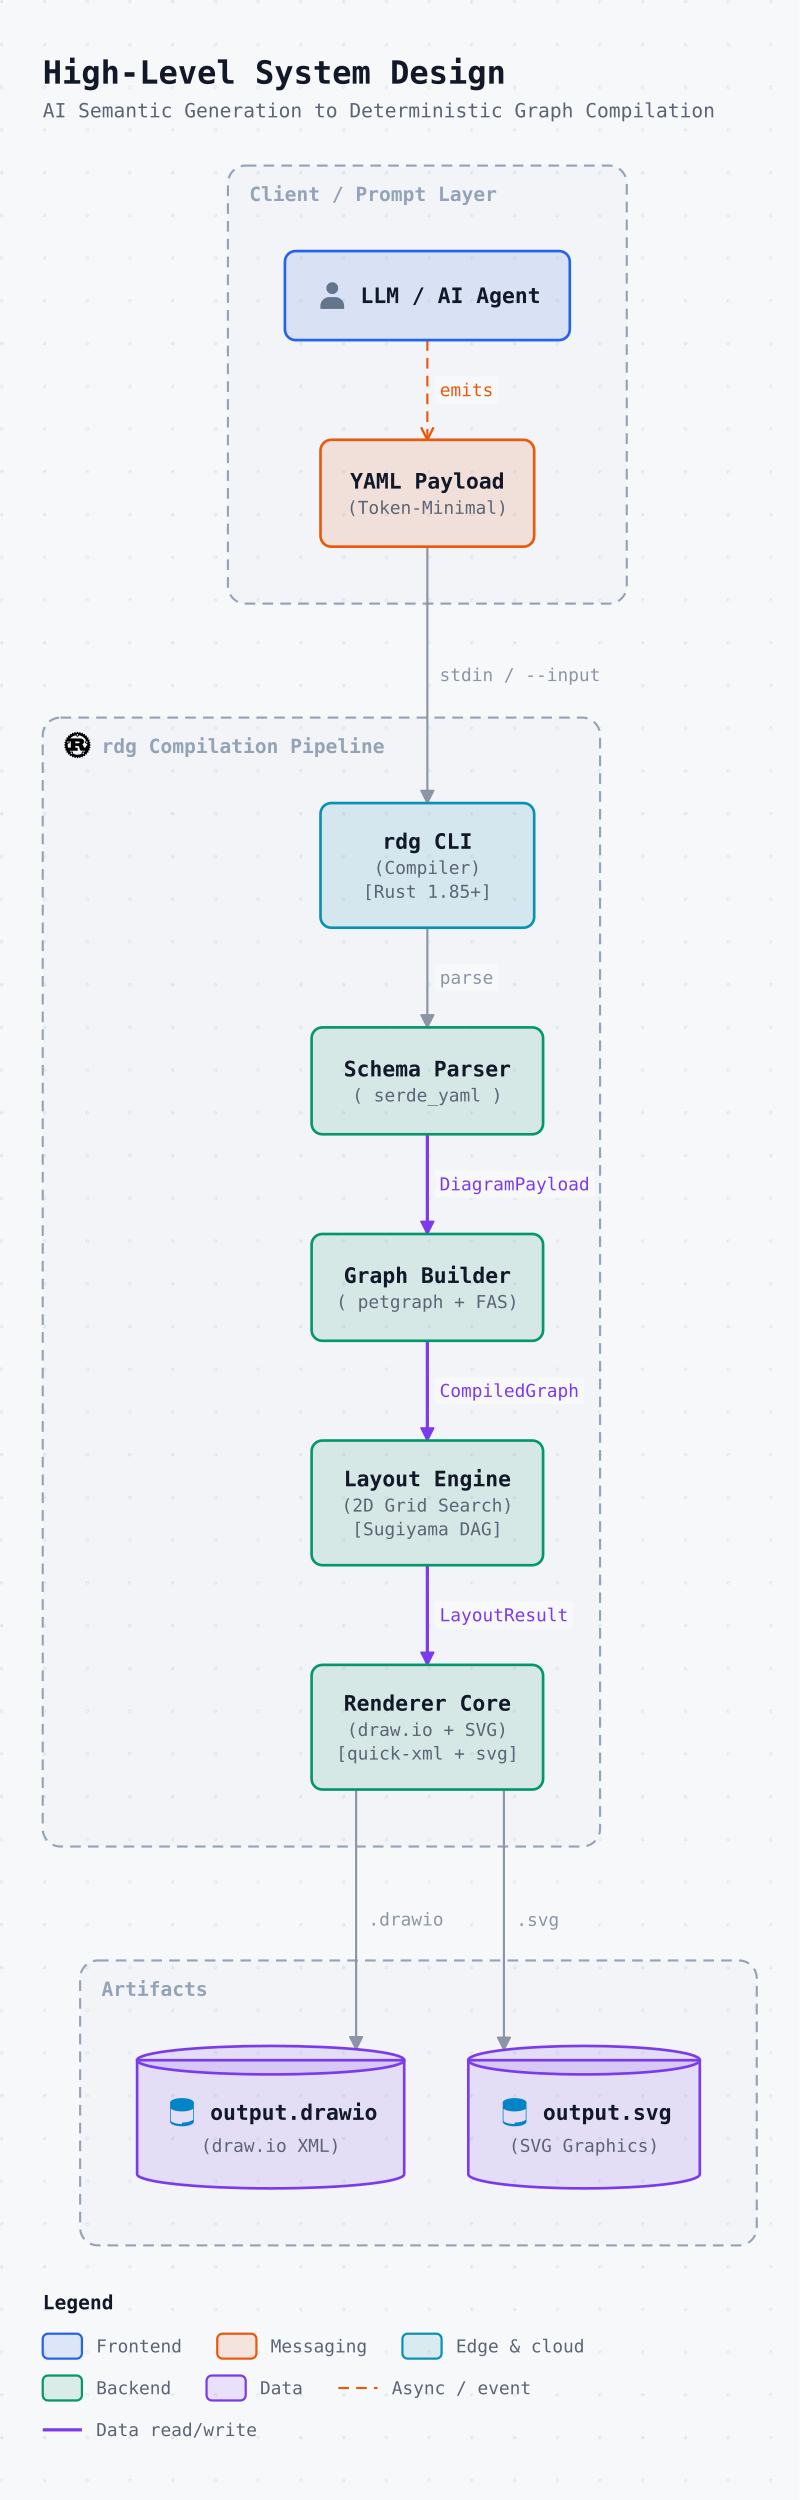
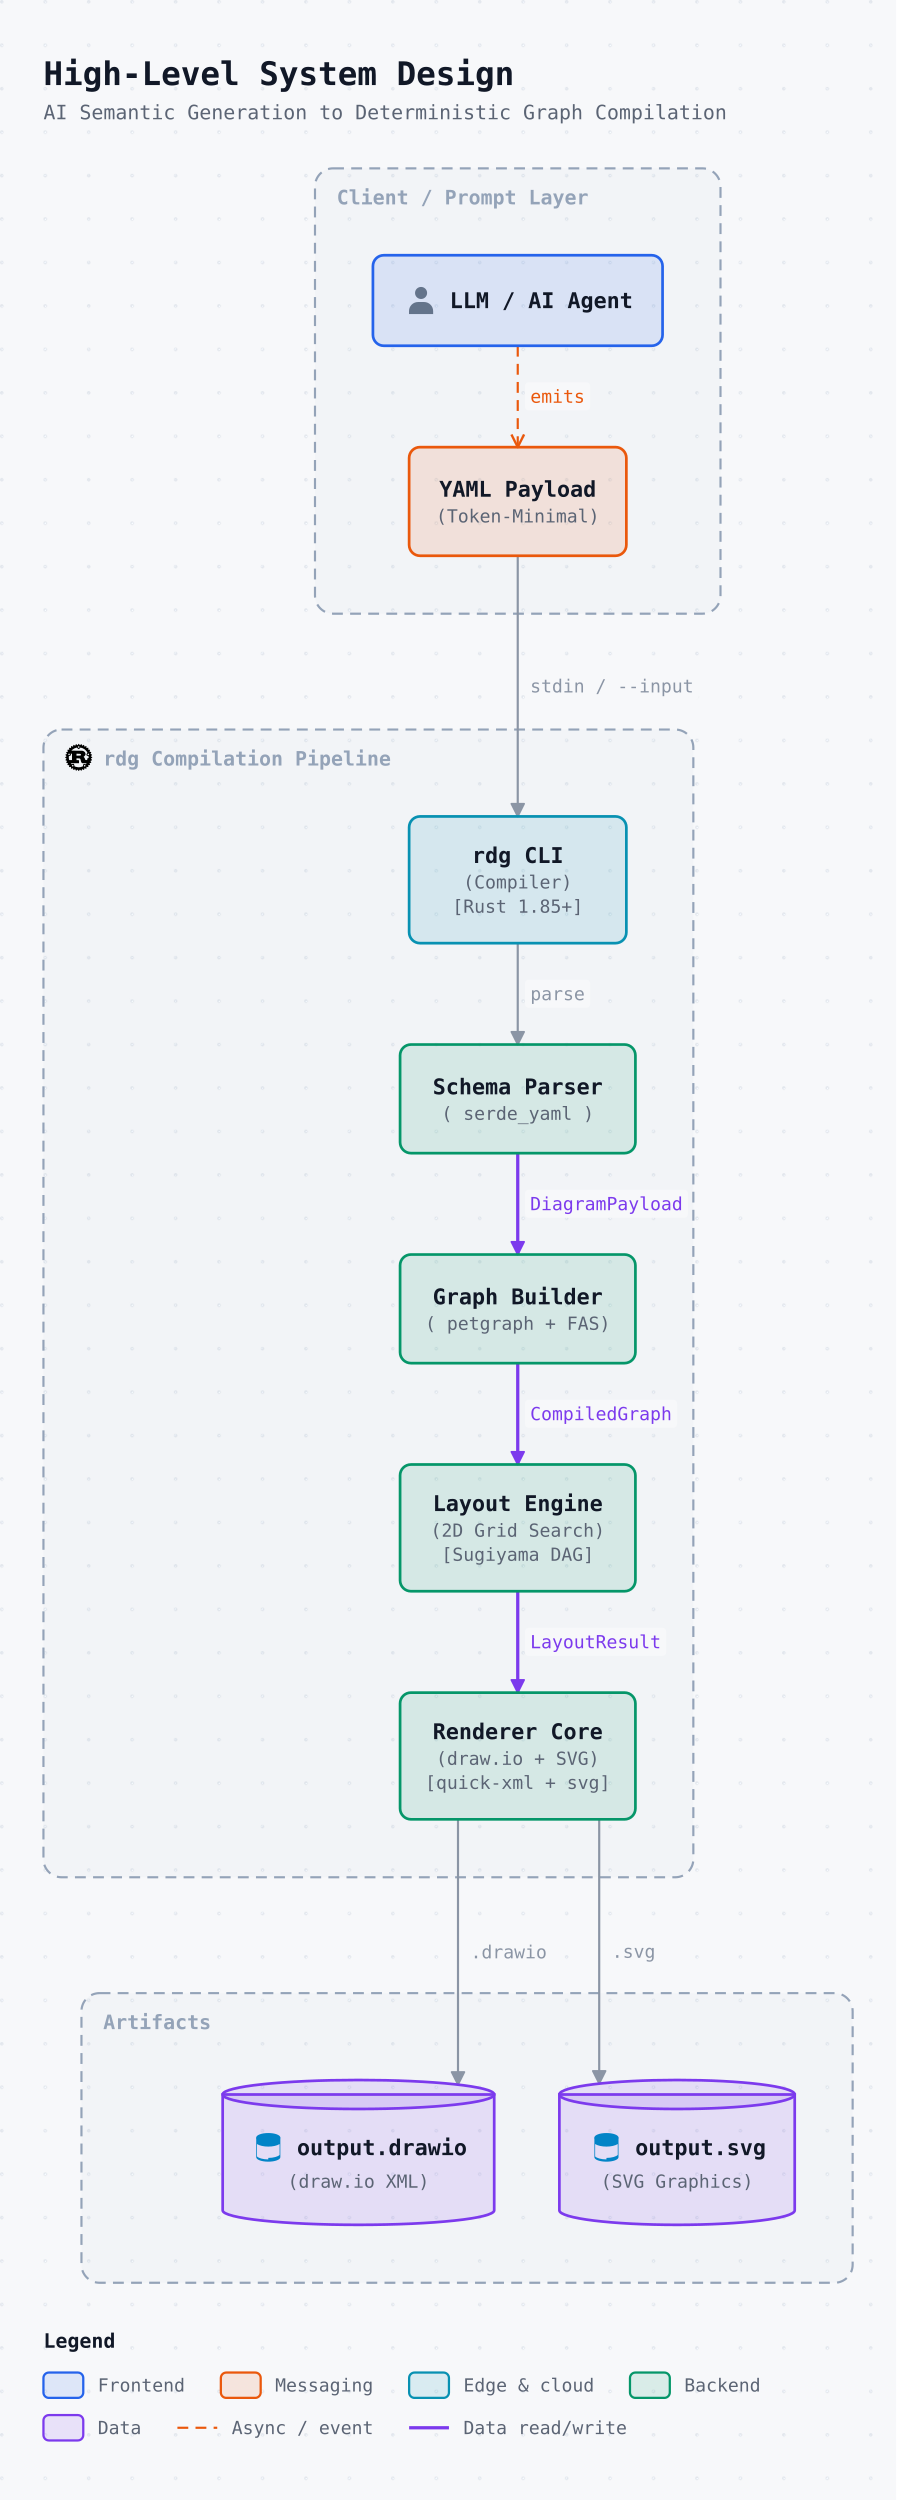
- <svg xmlns="http://www.w3.org/2000/svg" version="1.1" width="449" height="1404" viewBox="0 0 449 1404" font-family="JetBrains Mono, ui-monospace, SFMono-Regular, Menlo, Consolas, monospace">
+ <svg xmlns="http://www.w3.org/2000/svg" version="1.1" width="495" height="1381" viewBox="0 0 495 1381" font-family="JetBrains Mono, ui-monospace, SFMono-Regular, Menlo, Consolas, monospace">
  <defs>
    <pattern id="canvas-grid" width="24" height="24" patternUnits="userSpaceOnUse">
      <circle cx="1" cy="1" r="1" fill="#e3e7ed" />
    </pattern>
    <marker id="marker-arrow-2" viewBox="-1 -1 9 9" refX="7" refY="3.5" markerWidth="9" markerHeight="9" markerUnits="userSpaceOnUse" orient="auto-start-reverse">
      <path d="M0 0 L7 3.5 L0 7 Z" fill="#7c3aed" stroke="#7c3aed" stroke-width="1" stroke-linejoin="round" />
    </marker>
    <marker id="marker-arrow-1" viewBox="-1 -1 9 9" refX="7" refY="3.5" markerWidth="9" markerHeight="9" markerUnits="userSpaceOnUse" orient="auto-start-reverse">
      <path d="M0 0 L7 3.5 L0 7 Z" fill="#8b95a5" stroke="#8b95a5" stroke-width="1" stroke-linejoin="round" />
    </marker>
    <marker id="marker-open-0" viewBox="-1 -1 9 9" refX="7" refY="3.5" markerWidth="9" markerHeight="9" markerUnits="userSpaceOnUse" orient="auto-start-reverse">
      <path d="M0 0 L7 3.5 L0 7" fill="none" stroke="#ea580c" stroke-width="1.3" stroke-linejoin="round" />
    </marker>
  </defs>
  <rect width="100%" height="100%" fill="#f7f8fa" />
  <rect width="100%" height="100%" fill="url(#canvas-grid)" />
  <text x="24.0" y="47.0" text-anchor="start" font-size="18" font-weight="bold" fill="#111827">High-Level System Design</text>
  <text x="24.0" y="65.9" text-anchor="start" font-size="11" fill="#5b6474">AI Semantic Generation to Deterministic Graph Compilation</text>
-   <rect x="128.0" y="93.0" width="224.0" height="246.0" rx="10.0" fill="#94a3b8" fill-opacity="0.050" stroke="#94a3b8" stroke-width="1.2" stroke-dasharray="6 4" />
-   <text x="140.0" y="112.9" font-size="11" font-weight="bold" fill="#94a3b8">Client / Prompt Layer</text>
-   <rect x="24.0" y="403.0" width="313.0" height="634.0" rx="10.0" fill="#94a3b8" fill-opacity="0.050" stroke="#94a3b8" stroke-width="1.2" stroke-dasharray="6 4" />
+   <rect x="174.0" y="93.0" width="224.0" height="246.0" rx="10.0" fill="#94a3b8" fill-opacity="0.050" stroke="#94a3b8" stroke-width="1.2" stroke-dasharray="6 4" />
+   <text x="186.0" y="112.9" font-size="11" font-weight="bold" fill="#94a3b8">Client / Prompt Layer</text>
+   <rect x="24.0" y="403.0" width="359.0" height="634.0" rx="10.0" fill="#94a3b8" fill-opacity="0.050" stroke="#94a3b8" stroke-width="1.2" stroke-dasharray="6 4" />
  <svg class="node-tech-icon" x="36.0" y="410.9" width="15.0" height="15.0" viewBox="0 0 128 128" preserveAspectRatio="xMidYMid meet">
    <path d="M62.96.242c-.232.135-1.203 1.528-2.16 3.097-2.4 3.94-2.426 3.942-5.65.55-2.098-2.208-2.605-2.612-3.28-2.607-.44.002-.995.152-1.235.332-.24.18-.916 1.612-1.504 3.183-1.346 3.6-1.41 3.715-2.156 3.86-.46.086-1.343-.407-3.463-1.929-1.565-1.125-3.1-2.045-3.411-2.045-1.291 0-1.655.706-2.27 4.4-.78 4.697-.754 4.681-4.988 2.758-1.71-.776-3.33-1.41-3.603-1.41-.274 0-.792.293-1.15.652-.652.652-.653.655-.475 4.246l.178 3.595-.68.364c-.602.322-1.017.283-3.684-.348-3.48-.822-4.216-.8-4.92.15l-.516.693.692 2.964c.38 1.63.745 3.2.814 3.487.067.287-.05.746-.26 1.02-.348.448-.717.49-3.94.44-5.452-.086-5.761.382-3.51 5.3.718 1.56 1.305 2.98 1.305 3.15 0 .898-.717 1.224-3.794 1.727-1.722.28-3.218.51-3.326.51-.107 0-.43.235-.717.522-.937.936-.671 1.816 1.453 4.814 2.646 3.735 2.642 3.75-1.73 5.421-4.971 1.902-5.072 2.37-1.287 5.96 3.525 3.344 3.53 3.295-.461 5.804C.208 62.8.162 62.846.085 63.876c-.093 1.253-.071 1.275 3.538 3.48 3.57 2.18 3.57 2.246.067 5.56C-.078 76.48.038 77 5.013 78.877c4.347 1.64 4.353 1.66 1.702 5.394-1.502 2.117-1.981 3-1.981 3.653 0 1.223.637 1.535 4.44 2.174 3.206.54 3.92.857 3.92 1.741 0 .182-.588 1.612-1.307 3.177-2.236 4.87-1.981 5.275 3.31 5.275 4.93 0 4.799-.15 3.737 4.294-.8 3.35-.813 3.992-.088 4.715.554.556 1.6.494 4.87-.289 2.499-.596 2.937-.637 3.516-.328l.66.354-.177 3.594c-.178 3.593-.177 3.595.475 4.248.358.36.884.652 1.165.652.282 0 1.903-.63 3.604-1.404 4.22-1.916 4.194-1.932 4.973 2.75.617 3.711.977 4.4 2.294 4.4.327 0 1.83-.88 3.34-1.958 2.654-1.893 3.342-2.19 4.049-1.74.182.115.89 1.67 1.572 3.455 1.003 2.625 1.37 3.31 1.929 3.576 1.062.51 1.72.1 4.218-2.62 3.016-3.286 3.14-3.27 5.602.72 2.72 4.406 3.424 4.396 6.212-.089 2.402-3.864 2.374-3.862 5.621-.47 2.157 2.25 2.616 2.61 3.343 2.61.464 0 1.019-.175 1.23-.388.214-.213.92-1.786 1.568-3.496.649-1.71 1.321-3.2 1.495-3.31.687-.436 1.398-.13 4.048 1.752 1.56 1.108 3.028 1.96 3.377 1.96 1.296 0 1.764-.92 2.302-4.535.46-3.082.554-3.378 1.16-3.685.596-.302.954-.2 3.75 1.07 1.701.77 3.323 1.402 3.604 1.402.282 0 .816-.302 1.184-.672l.672-.67-.184-3.448c-.177-3.29-.16-3.468.364-3.943.54-.488.596-.486 3.615.204 3.656.835 4.338.857 5.025.17.671-.67.664-.818-.254-4.69-1.03-4.346-1.168-4.19 3.78-4.19 3.374 0 3.75-.049 4.18-.523.718-.793.547-1.702-.896-4.779-.729-1.55-1.32-2.96-1.315-3.135.024-.914.743-1.227 4.065-1.767 2.033-.329 3.553-.71 3.829-.96.923-.833.584-1.918-1.523-4.873-2.642-3.703-2.63-3.738 1.599-5.297 5.064-1.866 5.209-2.488 1.419-6.09-3.51-3.335-3.512-3.317.333-5.677 4.648-2.853 4.655-3.496.082-6.335-3.933-2.44-3.93-2.406-.405-5.753 3.78-3.593 3.678-4.063-1.295-5.965-4.388-1.679-4.402-1.72-1.735-5.38 1.588-2.18 1.982-2.903 1.982-3.65 0-1.306-.586-1.598-4.436-2.22-3.216-.52-3.924-.835-3.924-1.75 0-.174.588-1.574 1.307-3.113 1.406-3.013 1.604-4.22.808-4.94-.428-.387-1-.443-4.067-.392-3.208.054-3.618.008-4.063-.439-.486-.488-.48-.557.278-3.725.931-3.88.935-3.975.17-4.694-.777-.73-1.262-.718-4.826.121-2.597.612-3.027.653-3.617.337l-.67-.36.185-3.582.186-3.58-.67-.67c-.369-.37-.891-.67-1.163-.67-.27 0-1.884.64-3.583 1.421-2.838 1.306-3.143 1.393-3.757 1.072-.612-.32-.714-.637-1.237-3.829-.603-3.693-.977-4.412-2.288-4.412-.311 0-1.853.925-3.426 2.055-2.584 1.856-2.93 2.032-3.574 1.807-.533-.186-.843-.59-1.221-1.599-.28-.742-.817-2.172-1.194-3.177-.762-2.028-1.187-2.482-2.328-2.482-.637 0-1.213.458-3.28 2.604-3.25 3.375-3.261 3.374-5.65-.545C66.073 1.78 65.075.382 64.81.24c-.597-.32-1.3-.32-1.85.002m2.96 11.798c2.83 2.014 1.326 6.75-2.144 6.75-3.368 0-5.064-4.057-2.66-6.36 1.358-1.3 3.304-1.459 4.805-.39m-3.558 12.507c1.855.705 2.616.282 6.852-3.8l3.182-3.07 1.347.18c4.225.56 12.627 4.25 17.455 7.666 4.436 3.14 10.332 9.534 12.845 13.93l.537.942-2.38 5.364c-1.31 2.95-2.382 5.673-2.382 6.053 0 .878.576 2.267 1.13 2.726.234.195 2.457 1.265 4.939 2.378l4.51 2.025.178 1.148c.23 1.495.26 5.167.052 6.21l-.163.816h-2.575c-2.987 0-2.756-.267-2.918 3.396-.118 2.656-.76 4.124-2.22 5.075-2.377 1.551-6.304 1.27-7.97-.57-.255-.284-.752-1.705-1.105-3.16-1.03-4.254-2.413-6.64-5.193-8.965-.878-.733-1.595-1.418-1.595-1.522 0-.102.965-.915 2.145-1.803 4.298-3.24 6.77-7.012 7.04-10.747.519-7.126-5.158-13.767-13.602-15.92-2.002-.51-2.857-.526-27.624-.526-14.057 0-25.56-.092-25.56-.204 0-.263 3.125-3.295 4.965-4.816 5.054-4.178 11.618-7.465 18.417-9.22l2.35-.61 3.34 3.387c1.839 1.863 3.64 3.5 4.003 3.637M20.3 46.34c1.539 1.008 2.17 3.54 1.26 5.062-1.405 2.356-4.966 2.455-6.373.178-2.046-3.309 1.895-7.349 5.113-5.24m90.672.13c4.026 2.454.906 8.493-3.404 6.586-2.877-1.273-2.97-5.206-.155-6.64 1.174-.6 2.523-.579 3.56.053M32.163 61.5v15.02h-13.28l-.526-2.285c-1.036-4.5-1.472-9.156-1.211-12.969l.182-2.679 4.565-2.047c2.864-1.283 4.706-2.262 4.943-2.625 1.038-1.584.94-2.715-.518-5.933l-.68-1.502h6.523V61.5M70.39 47.132c2.843.74 4.345 2.245 4.349 4.355.002 1.55-.765 2.52-2.67 3.38-1.348.61-1.562.625-10.063.708l-8.686.084v-8.92h7.782c6.078 0 8.112.086 9.288.393m-2.934 21.554c1.41.392 3.076 1.616 3.93 2.888.898 1.337 1.423 3.076 2.667 8.836 1.05 4.87 1.727 6.46 3.62 8.532 2.345 2.566 1.8 2.466 13.514 2.466 5.61 0 10.198.09 10.198.2 0 .197-3.863 4.764-4.03 4.764-.048 0-2.066-.422-4.484-.939-6.829-1.458-7.075-1.287-8.642 6.032l-1.008 4.702-.91.448c-1.518.75-6.453 2.292-9.01 2.82-4.228.87-8.828 1.162-12.871.821-6.893-.585-16.02-3.259-16.377-4.8-.075-.327-.535-2.443-1.018-4.704-.485-2.26-1.074-4.404-1.31-4.764-1.13-1.724-2.318-1.83-7.547-.674-1.98.44-3.708.796-3.84.796-.248 0-3.923-4.249-3.923-4.535 0-.09 8.728-.194 19.396-.23l19.395-.066.07-6.89c.05-4.865-.018-6.997-.23-7.25-.234-.284-1.485-.358-6.011-.358H53.32v-8.36l6.597.001c3.626.002 7.02.12 7.539.264M37.57 100.02c3.084 1.88 1.605 6.804-2.043 6.8-3.74 0-5.127-4.88-1.94-6.826 1.055-.643 2.908-.63 3.983.026m56.48.206c1.512 1.108 2.015 3.413 1.079 4.95-2.46 4.034-8.612.827-6.557-3.419 1.01-2.085 3.695-2.837 5.478-1.53" />
  </svg>
  <text x="57.0" y="422.9" font-size="11" font-weight="bold" fill="#94a3b8">rdg Compilation Pipeline</text>
-   <rect x="45.0" y="1101.0" width="380.0" height="160.0" rx="10.0" fill="#94a3b8" fill-opacity="0.050" stroke="#94a3b8" stroke-width="1.2" stroke-dasharray="6 4" />
+   <rect x="45.0" y="1101.0" width="426.0" height="160.0" rx="10.0" fill="#94a3b8" fill-opacity="0.050" stroke="#94a3b8" stroke-width="1.2" stroke-dasharray="6 4" />
  <text x="57.0" y="1120.9" font-size="11" font-weight="bold" fill="#94a3b8">Artifacts</text>
-   <path d="M 240.0 191.0 L 240.0 247.0" fill="none" stroke="#ea580c" stroke-width="1.2" stroke-dasharray="6 4" marker-end="url(#marker-open-0)" />
-   <path d="M 240.0 307.0 L 240.0 451.0" fill="none" stroke="#8b95a5" stroke-width="1.2" marker-end="url(#marker-arrow-1)" />
-   <path d="M 240.0 521.0 L 240.0 577.0" fill="none" stroke="#8b95a5" stroke-width="1.2" marker-end="url(#marker-arrow-1)" />
-   <path d="M 240.0 637.0 L 240.0 693.0" fill="none" stroke="#7c3aed" stroke-width="1.8" marker-end="url(#marker-arrow-2)" />
-   <path d="M 240.0 753.0 L 240.0 809.0" fill="none" stroke="#7c3aed" stroke-width="1.8" marker-end="url(#marker-arrow-2)" />
-   <path d="M 240.0 879.0 L 240.0 935.0" fill="none" stroke="#7c3aed" stroke-width="1.8" marker-end="url(#marker-arrow-2)" />
-   <path d="M 200.0 1005.0 L 200.0 1150.9" fill="none" stroke="#8b95a5" stroke-width="1.2" marker-end="url(#marker-arrow-1)" />
-   <path d="M 283.0 1005.0 L 283.0 1151.2" fill="none" stroke="#8b95a5" stroke-width="1.2" marker-end="url(#marker-arrow-1)" />
-   <rect fill="#2563eb" fill-opacity="0.122" stroke="#2563eb" stroke-width="1.5" x="160.0" y="141.0" width="160.0" height="50.0" rx="6.0" />
-   <svg class="node-tech-icon" x="176.6" y="156.0" width="20.0" height="20.0" viewBox="0 0 24 24" preserveAspectRatio="xMidYMid meet">
+   <path d="M 286.0 191.0 L 286.0 247.0" fill="none" stroke="#ea580c" stroke-width="1.2" stroke-dasharray="6 4" marker-end="url(#marker-open-0)" />
+   <path d="M 286.0 307.0 L 286.0 451.0" fill="none" stroke="#8b95a5" stroke-width="1.2" marker-end="url(#marker-arrow-1)" />
+   <path d="M 286.0 521.0 L 286.0 577.0" fill="none" stroke="#8b95a5" stroke-width="1.2" marker-end="url(#marker-arrow-1)" />
+   <path d="M 286.0 637.0 L 286.0 693.0" fill="none" stroke="#7c3aed" stroke-width="1.8" marker-end="url(#marker-arrow-2)" />
+   <path d="M 286.0 753.0 L 286.0 809.0" fill="none" stroke="#7c3aed" stroke-width="1.8" marker-end="url(#marker-arrow-2)" />
+   <path d="M 286.0 879.0 L 286.0 935.0" fill="none" stroke="#7c3aed" stroke-width="1.8" marker-end="url(#marker-arrow-2)" />
+   <path d="M 253.0 1005.0 L 253.0 1151.6" fill="none" stroke="#8b95a5" stroke-width="1.2" marker-end="url(#marker-arrow-1)" />
+   <path d="M 331.0 1005.0 L 331.0 1151.0" fill="none" stroke="#8b95a5" stroke-width="1.2" marker-end="url(#marker-arrow-1)" />
+   <rect fill="#2563eb" fill-opacity="0.122" stroke="#2563eb" stroke-width="1.5" x="206.0" y="141.0" width="160.0" height="50.0" rx="6.0" />
+   <svg class="node-tech-icon" x="222.6" y="156.0" width="20.0" height="20.0" viewBox="0 0 24 24" preserveAspectRatio="xMidYMid meet">
    <g>
      <circle cx="12" cy="7" r="4" fill="#64748b" />
      <path fill="#64748b" d="M4 21v-2a6 6 0 0 1 6-6h4a6 6 0 0 1 6 6v2H4z" />
    </g>
  </svg>
-   <text x="253.0" y="170.2" text-anchor="middle" font-size="12" font-weight="bold" fill="#111827">
+   <text x="299.0" y="170.2" text-anchor="middle" font-size="12" font-weight="bold" fill="#111827">
    <tspan>LLM / AI Agent</tspan>
  </text>
-   <rect fill="#ea580c" fill-opacity="0.122" stroke="#ea580c" stroke-width="1.5" x="180.0" y="247.0" width="120.0" height="60.0" rx="6.0" />
-   <text x="240.0" y="274.4" text-anchor="middle" font-size="12" font-weight="bold" fill="#111827">
+   <rect fill="#ea580c" fill-opacity="0.122" stroke="#ea580c" stroke-width="1.5" x="226.0" y="247.0" width="120.0" height="60.0" rx="6.0" />
+   <text x="286.0" y="274.4" text-anchor="middle" font-size="12" font-weight="bold" fill="#111827">
    <tspan>YAML Payload</tspan>
  </text>
-   <text x="240.0" y="288.6" text-anchor="middle" font-size="10" font-weight="normal" fill="#5b6474">
+   <text x="286.0" y="288.6" text-anchor="middle" font-size="10" font-weight="normal" fill="#5b6474">
    <tspan>(Token-Minimal)</tspan>
  </text>
-   <rect fill="#0891b2" fill-opacity="0.122" stroke="#0891b2" stroke-width="1.5" x="180.0" y="451.0" width="120.0" height="70.0" rx="6.0" />
-   <text x="240.0" y="476.7" text-anchor="middle" font-size="12" font-weight="bold" fill="#111827">
+   <rect fill="#0891b2" fill-opacity="0.122" stroke="#0891b2" stroke-width="1.5" x="226.0" y="451.0" width="120.0" height="70.0" rx="6.0" />
+   <text x="286.0" y="476.7" text-anchor="middle" font-size="12" font-weight="bold" fill="#111827">
    <tspan font-family="JetBrains Mono, ui-monospace, Menlo, monospace">rdg</tspan>
    <tspan> CLI</tspan>
  </text>
-   <text x="240.0" y="490.8" text-anchor="middle" font-size="10" font-weight="normal" fill="#5b6474">
+   <text x="286.0" y="490.8" text-anchor="middle" font-size="10" font-weight="normal" fill="#5b6474">
    <tspan>(Compiler)</tspan>
  </text>
-   <text x="240.0" y="504.2" text-anchor="middle" font-size="10" fill="#5b6474">[Rust 1.85+]</text>
-   <rect fill="#059669" fill-opacity="0.122" stroke="#059669" stroke-width="1.5" x="175.0" y="577.0" width="130.0" height="60.0" rx="6.0" />
-   <text x="240.0" y="604.5" text-anchor="middle" font-size="12" font-weight="bold" fill="#111827">
+   <text x="286.0" y="504.2" text-anchor="middle" font-size="10" fill="#5b6474">[Rust 1.85+]</text>
+   <rect fill="#059669" fill-opacity="0.122" stroke="#059669" stroke-width="1.5" x="221.0" y="577.0" width="130.0" height="60.0" rx="6.0" />
+   <text x="286.0" y="604.5" text-anchor="middle" font-size="12" font-weight="bold" fill="#111827">
    <tspan>Schema Parser</tspan>
  </text>
-   <text x="240.0" y="618.6" text-anchor="middle" font-size="10" font-weight="normal" fill="#5b6474">
+   <text x="286.0" y="618.6" text-anchor="middle" font-size="10" font-weight="normal" fill="#5b6474">
    <tspan>(</tspan>
    <tspan font-family="JetBrains Mono, ui-monospace, Menlo, monospace">serde_yaml</tspan>
    <tspan>)</tspan>
  </text>
-   <rect fill="#059669" fill-opacity="0.122" stroke="#059669" stroke-width="1.5" x="175.0" y="693.0" width="130.0" height="60.0" rx="6.0" />
-   <text x="240.0" y="720.5" text-anchor="middle" font-size="12" font-weight="bold" fill="#111827">
+   <rect fill="#059669" fill-opacity="0.122" stroke="#059669" stroke-width="1.5" x="221.0" y="693.0" width="130.0" height="60.0" rx="6.0" />
+   <text x="286.0" y="720.5" text-anchor="middle" font-size="12" font-weight="bold" fill="#111827">
    <tspan>Graph Builder</tspan>
  </text>
-   <text x="240.0" y="734.6" text-anchor="middle" font-size="10" font-weight="normal" fill="#5b6474">
+   <text x="286.0" y="734.6" text-anchor="middle" font-size="10" font-weight="normal" fill="#5b6474">
    <tspan>(</tspan>
    <tspan font-family="JetBrains Mono, ui-monospace, Menlo, monospace">petgraph</tspan>
    <tspan> + FAS)</tspan>
  </text>
-   <rect fill="#059669" fill-opacity="0.122" stroke="#059669" stroke-width="1.5" x="175.0" y="809.0" width="130.0" height="70.0" rx="6.0" />
-   <text x="240.0" y="834.7" text-anchor="middle" font-size="12" font-weight="bold" fill="#111827">
+   <rect fill="#059669" fill-opacity="0.122" stroke="#059669" stroke-width="1.5" x="221.0" y="809.0" width="130.0" height="70.0" rx="6.0" />
+   <text x="286.0" y="834.7" text-anchor="middle" font-size="12" font-weight="bold" fill="#111827">
    <tspan>Layout Engine</tspan>
  </text>
-   <text x="240.0" y="848.9" text-anchor="middle" font-size="10" font-weight="normal" fill="#5b6474">
+   <text x="286.0" y="848.9" text-anchor="middle" font-size="10" font-weight="normal" fill="#5b6474">
    <tspan>(2D Grid Search)</tspan>
  </text>
-   <text x="240.0" y="862.2" text-anchor="middle" font-size="10" fill="#5b6474">[Sugiyama DAG]</text>
-   <rect fill="#059669" fill-opacity="0.122" stroke="#059669" stroke-width="1.5" x="175.0" y="935.0" width="130.0" height="70.0" rx="6.0" />
-   <text x="240.0" y="960.7" text-anchor="middle" font-size="12" font-weight="bold" fill="#111827">
+   <text x="286.0" y="862.2" text-anchor="middle" font-size="10" fill="#5b6474">[Sugiyama DAG]</text>
+   <rect fill="#059669" fill-opacity="0.122" stroke="#059669" stroke-width="1.5" x="221.0" y="935.0" width="130.0" height="70.0" rx="6.0" />
+   <text x="286.0" y="960.7" text-anchor="middle" font-size="12" font-weight="bold" fill="#111827">
    <tspan>Renderer Core</tspan>
  </text>
-   <text x="240.0" y="974.9" text-anchor="middle" font-size="10" font-weight="normal" fill="#5b6474">
+   <text x="286.0" y="974.9" text-anchor="middle" font-size="10" font-weight="normal" fill="#5b6474">
    <tspan>(draw.io + SVG)</tspan>
  </text>
-   <text x="240.0" y="988.2" text-anchor="middle" font-size="10" fill="#5b6474">[quick-xml + svg]</text>
-   <path fill="#7c3aed" fill-opacity="0.122" stroke="#7c3aed" stroke-width="1.5" d="M 77.0 1157.0 L 77.0 1221.0 A 75.0 8.0 0 0 0 227.0 1221.0 L 227.0 1157.0 Z" />
-   <ellipse cx="152.0" cy="1157.0" rx="75.0" ry="8.0" fill="#7c3aed" fill-opacity="0.122" stroke="#7c3aed" stroke-width="1.5" />
-   <svg class="node-tech-icon" x="92.2" y="1176.2" width="20.0" height="20.0" viewBox="0 0 24 24" preserveAspectRatio="xMidYMid meet">
+   <text x="286.0" y="988.2" text-anchor="middle" font-size="10" fill="#5b6474">[quick-xml + svg]</text>
+   <path fill="#7c3aed" fill-opacity="0.122" stroke="#7c3aed" stroke-width="1.5" d="M 123.0 1157.0 L 123.0 1221.0 A 75.0 8.0 0 0 0 273.0 1221.0 L 273.0 1157.0 Z" />
+   <ellipse cx="198.0" cy="1157.0" rx="75.0" ry="8.0" fill="#7c3aed" fill-opacity="0.122" stroke="#7c3aed" stroke-width="1.5" />
+   <svg class="node-tech-icon" x="138.2" y="1176.2" width="20.0" height="20.0" viewBox="0 0 24 24" preserveAspectRatio="xMidYMid meet">
    <g>
      <ellipse cx="12" cy="5.5" rx="8" ry="3" fill="#0284c7" />
      <path fill="#0284c7" d="M4 5.5v13c0 1.7 3.6 3 8 3s8-1.3 8-3v-13H4zm8 14.5c-3.5 0-6.5-.9-7.5-2V9.8c1.8 1.1 4.5 1.7 7.5 1.7s5.7-.6 7.5-1.7V17c-1 1.1-4 2-7.5 2z" />
    </g>
  </svg>
-   <text x="165.0" y="1190.5" text-anchor="middle" font-size="12" font-weight="bold" fill="#111827">
+   <text x="211.0" y="1190.5" text-anchor="middle" font-size="12" font-weight="bold" fill="#111827">
    <tspan font-family="JetBrains Mono, ui-monospace, Menlo, monospace">output.drawio</tspan>
  </text>
-   <text x="152.0" y="1208.5" text-anchor="middle" font-size="10" font-weight="normal" fill="#5b6474">
+   <text x="198.0" y="1208.5" text-anchor="middle" font-size="10" font-weight="normal" fill="#5b6474">
    <tspan>(draw.io XML)</tspan>
  </text>
-   <path fill="#7c3aed" fill-opacity="0.122" stroke="#7c3aed" stroke-width="1.5" d="M 263.0 1157.0 L 263.0 1221.0 A 65.0 8.0 0 0 0 393.0 1221.0 L 393.0 1157.0 Z" />
-   <ellipse cx="328.0" cy="1157.0" rx="65.0" ry="8.0" fill="#7c3aed" fill-opacity="0.122" stroke="#7c3aed" stroke-width="1.5" />
-   <svg class="node-tech-icon" x="279.0" y="1176.2" width="20.0" height="20.0" viewBox="0 0 24 24" preserveAspectRatio="xMidYMid meet">
+   <path fill="#7c3aed" fill-opacity="0.122" stroke="#7c3aed" stroke-width="1.5" d="M 309.0 1157.0 L 309.0 1221.0 A 65.0 8.0 0 0 0 439.0 1221.0 L 439.0 1157.0 Z" />
+   <ellipse cx="374.0" cy="1157.0" rx="65.0" ry="8.0" fill="#7c3aed" fill-opacity="0.122" stroke="#7c3aed" stroke-width="1.5" />
+   <svg class="node-tech-icon" x="325.0" y="1176.2" width="20.0" height="20.0" viewBox="0 0 24 24" preserveAspectRatio="xMidYMid meet">
    <g>
      <ellipse cx="12" cy="5.5" rx="8" ry="3" fill="#0284c7" />
      <path fill="#0284c7" d="M4 5.5v13c0 1.7 3.6 3 8 3s8-1.3 8-3v-13H4zm8 14.5c-3.5 0-6.5-.9-7.5-2V9.8c1.8 1.1 4.5 1.7 7.5 1.7s5.7-.6 7.5-1.7V17c-1 1.1-4 2-7.5 2z" />
    </g>
  </svg>
-   <text x="341.0" y="1190.5" text-anchor="middle" font-size="12" font-weight="bold" fill="#111827">
+   <text x="387.0" y="1190.5" text-anchor="middle" font-size="12" font-weight="bold" fill="#111827">
    <tspan font-family="JetBrains Mono, ui-monospace, Menlo, monospace">output.svg</tspan>
  </text>
-   <text x="328.0" y="1208.5" text-anchor="middle" font-size="10" font-weight="normal" fill="#5b6474">
+   <text x="374.0" y="1208.5" text-anchor="middle" font-size="10" font-weight="normal" fill="#5b6474">
    <tspan>(SVG Graphics)</tspan>
  </text>
-   <rect x="244.0" y="211.2" width="36.0" height="15.5" rx="2" fill="#f7f8fa" />
-   <text x="262.0" y="222.5" text-anchor="middle" font-size="10" fill="#ea580c">emits</text>
-   <rect x="244.0" y="371.2" width="96.0" height="15.5" rx="2" fill="#f7f8fa" />
-   <text x="292.0" y="382.5" text-anchor="middle" font-size="10" fill="#8b95a5">stdin / --input</text>
-   <rect x="244.0" y="541.2" width="36.0" height="15.5" rx="2" fill="#f7f8fa" />
-   <text x="262.0" y="552.5" text-anchor="middle" font-size="10" fill="#8b95a5">parse</text>
-   <rect x="244.0" y="657.2" width="90.0" height="15.5" rx="2" fill="#f7f8fa" />
-   <text x="289.0" y="668.5" text-anchor="middle" font-size="10" fill="#7c3aed">DiagramPayload</text>
-   <rect x="244.0" y="773.2" width="84.0" height="15.5" rx="2" fill="#f7f8fa" />
-   <text x="286.0" y="784.5" text-anchor="middle" font-size="10" fill="#7c3aed">CompiledGraph</text>
-   <rect x="244.0" y="899.2" width="78.0" height="15.5" rx="2" fill="#f7f8fa" />
-   <text x="283.0" y="910.5" text-anchor="middle" font-size="10" fill="#7c3aed">LayoutResult</text>
-   <rect x="204.0" y="1070.2" width="48.0" height="15.5" rx="2" fill="#f7f8fa" />
-   <text x="228.0" y="1081.4" text-anchor="middle" font-size="10" fill="#8b95a5">.drawio</text>
-   <rect x="287.0" y="1070.4" width="30.0" height="15.5" rx="2" fill="#f7f8fa" />
-   <text x="302.0" y="1081.6" text-anchor="middle" font-size="10" fill="#8b95a5">.svg</text>
+   <rect x="290.0" y="211.2" width="36.0" height="15.5" rx="2" fill="#f7f8fa" />
+   <text x="308.0" y="222.5" text-anchor="middle" font-size="10" fill="#ea580c">emits</text>
+   <rect x="290.0" y="371.2" width="96.0" height="15.5" rx="2" fill="#f7f8fa" />
+   <text x="338.0" y="382.5" text-anchor="middle" font-size="10" fill="#8b95a5">stdin / --input</text>
+   <rect x="290.0" y="541.2" width="36.0" height="15.5" rx="2" fill="#f7f8fa" />
+   <text x="308.0" y="552.5" text-anchor="middle" font-size="10" fill="#8b95a5">parse</text>
+   <rect x="290.0" y="657.2" width="90.0" height="15.5" rx="2" fill="#f7f8fa" />
+   <text x="335.0" y="668.5" text-anchor="middle" font-size="10" fill="#7c3aed">DiagramPayload</text>
+   <rect x="290.0" y="773.2" width="84.0" height="15.5" rx="2" fill="#f7f8fa" />
+   <text x="332.0" y="784.5" text-anchor="middle" font-size="10" fill="#7c3aed">CompiledGraph</text>
+   <rect x="290.0" y="899.2" width="78.0" height="15.5" rx="2" fill="#f7f8fa" />
+   <text x="329.0" y="910.5" text-anchor="middle" font-size="10" fill="#7c3aed">LayoutResult</text>
+   <rect x="257.0" y="1070.5" width="48.0" height="15.5" rx="2" fill="#f7f8fa" />
+   <text x="281.0" y="1081.8" text-anchor="middle" font-size="10" fill="#8b95a5">.drawio</text>
+   <rect x="335.0" y="1070.3" width="30.0" height="15.5" rx="2" fill="#f7f8fa" />
+   <text x="350.0" y="1081.5" text-anchor="middle" font-size="10" fill="#8b95a5">.svg</text>
  <text x="24.0" y="1296.9" font-size="11" font-weight="bold" fill="#111827">Legend</text>
  <rect x="24.0" y="1310.6" width="22" height="14" rx="3" fill="#2563eb" fill-opacity="0.122" stroke="#2563eb" stroke-width="1.25" />
  <text x="54.0" y="1321.1" font-size="10" fill="#5b6474">Frontend</text>
  <rect x="122.0" y="1310.6" width="22" height="14" rx="3" fill="#ea580c" fill-opacity="0.122" stroke="#ea580c" stroke-width="1.25" />
  <text x="152.0" y="1321.1" font-size="10" fill="#5b6474">Messaging</text>
  <rect x="226.0" y="1310.6" width="22" height="14" rx="3" fill="#0891b2" fill-opacity="0.122" stroke="#0891b2" stroke-width="1.25" />
  <text x="256.0" y="1321.1" font-size="10" fill="#5b6474">Edge &amp; cloud</text>
-   <rect x="24.0" y="1334.1" width="22" height="14" rx="3" fill="#059669" fill-opacity="0.122" stroke="#059669" stroke-width="1.25" />
-   <text x="54.0" y="1344.6" font-size="10" fill="#5b6474">Backend</text>
-   <rect x="116.0" y="1334.1" width="22" height="14" rx="3" fill="#7c3aed" fill-opacity="0.122" stroke="#7c3aed" stroke-width="1.25" />
-   <text x="146.0" y="1344.6" font-size="10" fill="#5b6474">Data</text>
-   <line x1="190.0" y1="1341.1" x2="212.0" y2="1341.1" stroke="#ea580c" stroke-width="1.2" stroke-dasharray="6 4" />
-   <text x="220.0" y="1344.6" font-size="10" fill="#5b6474">Async / event</text>
-   <line x1="24.0" y1="1364.6" x2="46.0" y2="1364.6" stroke="#7c3aed" stroke-width="1.8" />
-   <text x="54.0" y="1368.1" font-size="10" fill="#5b6474">Data read/write</text>
+   <rect x="348.0" y="1310.6" width="22" height="14" rx="3" fill="#059669" fill-opacity="0.122" stroke="#059669" stroke-width="1.25" />
+   <text x="378.0" y="1321.1" font-size="10" fill="#5b6474">Backend</text>
+   <rect x="24.0" y="1334.1" width="22" height="14" rx="3" fill="#7c3aed" fill-opacity="0.122" stroke="#7c3aed" stroke-width="1.25" />
+   <text x="54.0" y="1344.6" font-size="10" fill="#5b6474">Data</text>
+   <line x1="98.0" y1="1341.1" x2="120.0" y2="1341.1" stroke="#ea580c" stroke-width="1.2" stroke-dasharray="6 4" />
+   <text x="128.0" y="1344.6" font-size="10" fill="#5b6474">Async / event</text>
+   <line x1="226.0" y1="1341.1" x2="248.0" y2="1341.1" stroke="#7c3aed" stroke-width="1.8" />
+   <text x="256.0" y="1344.6" font-size="10" fill="#5b6474">Data read/write</text>
</svg>
